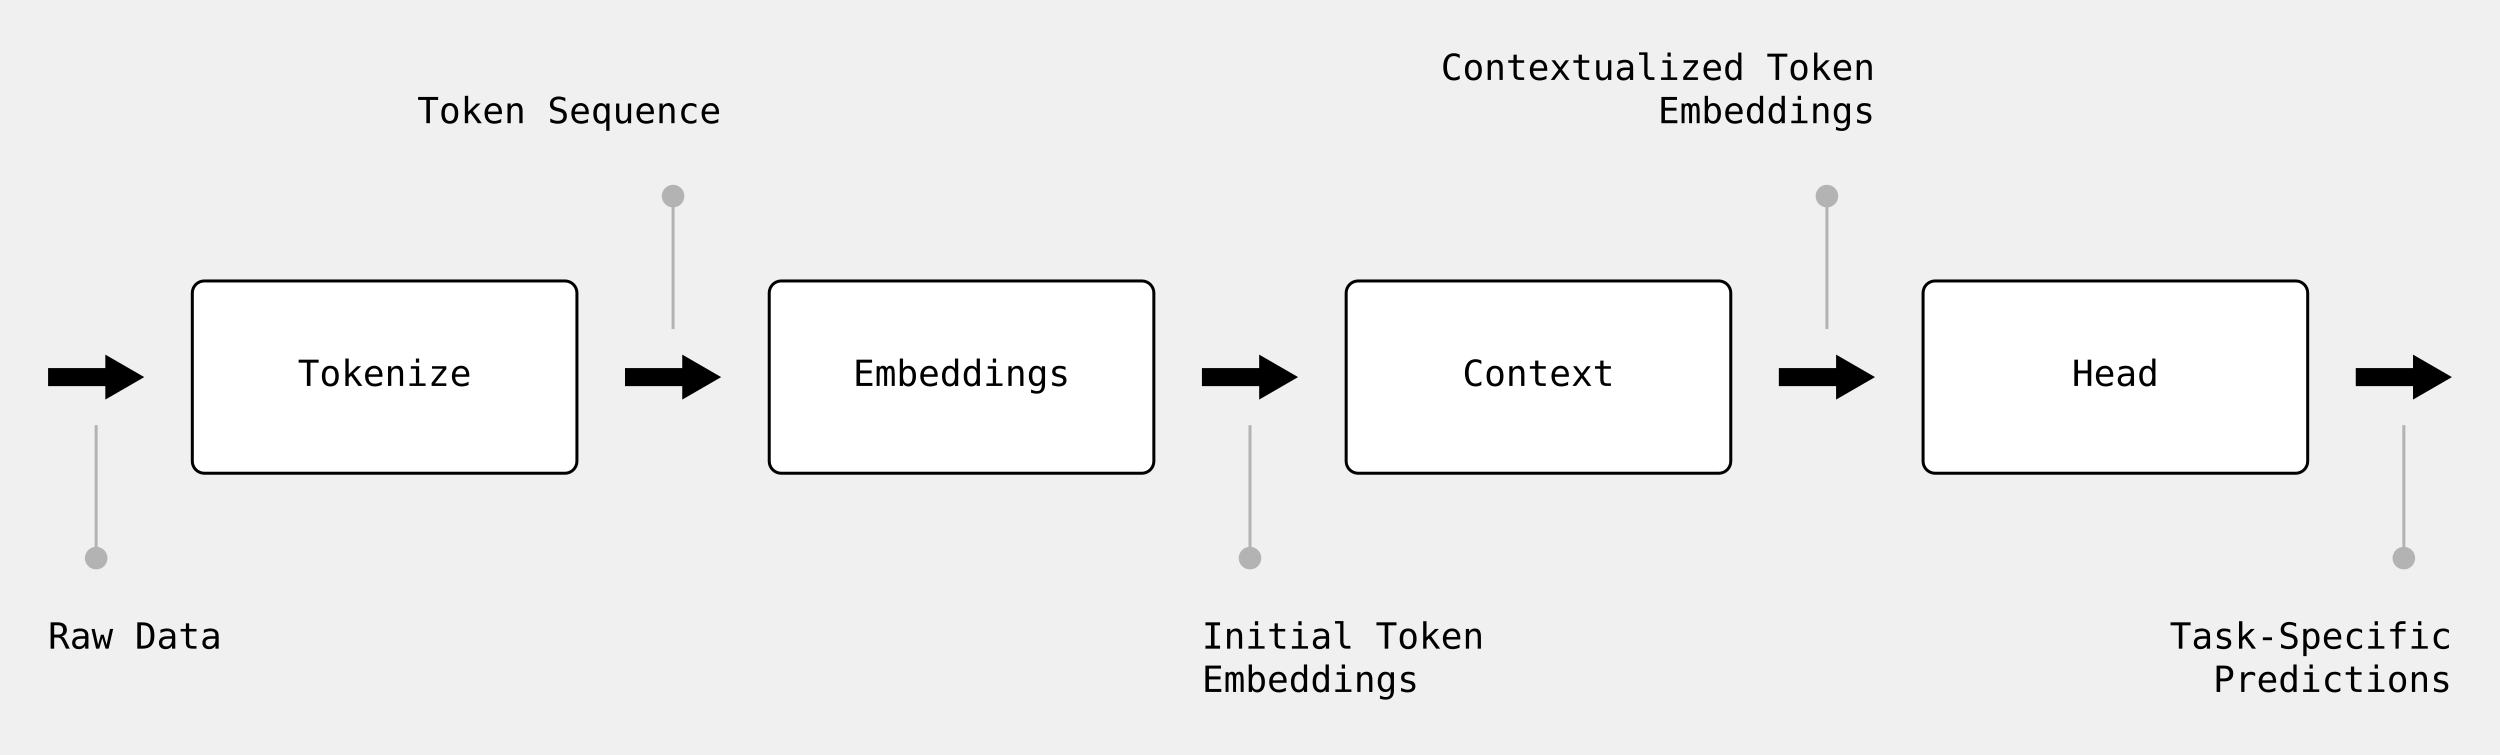
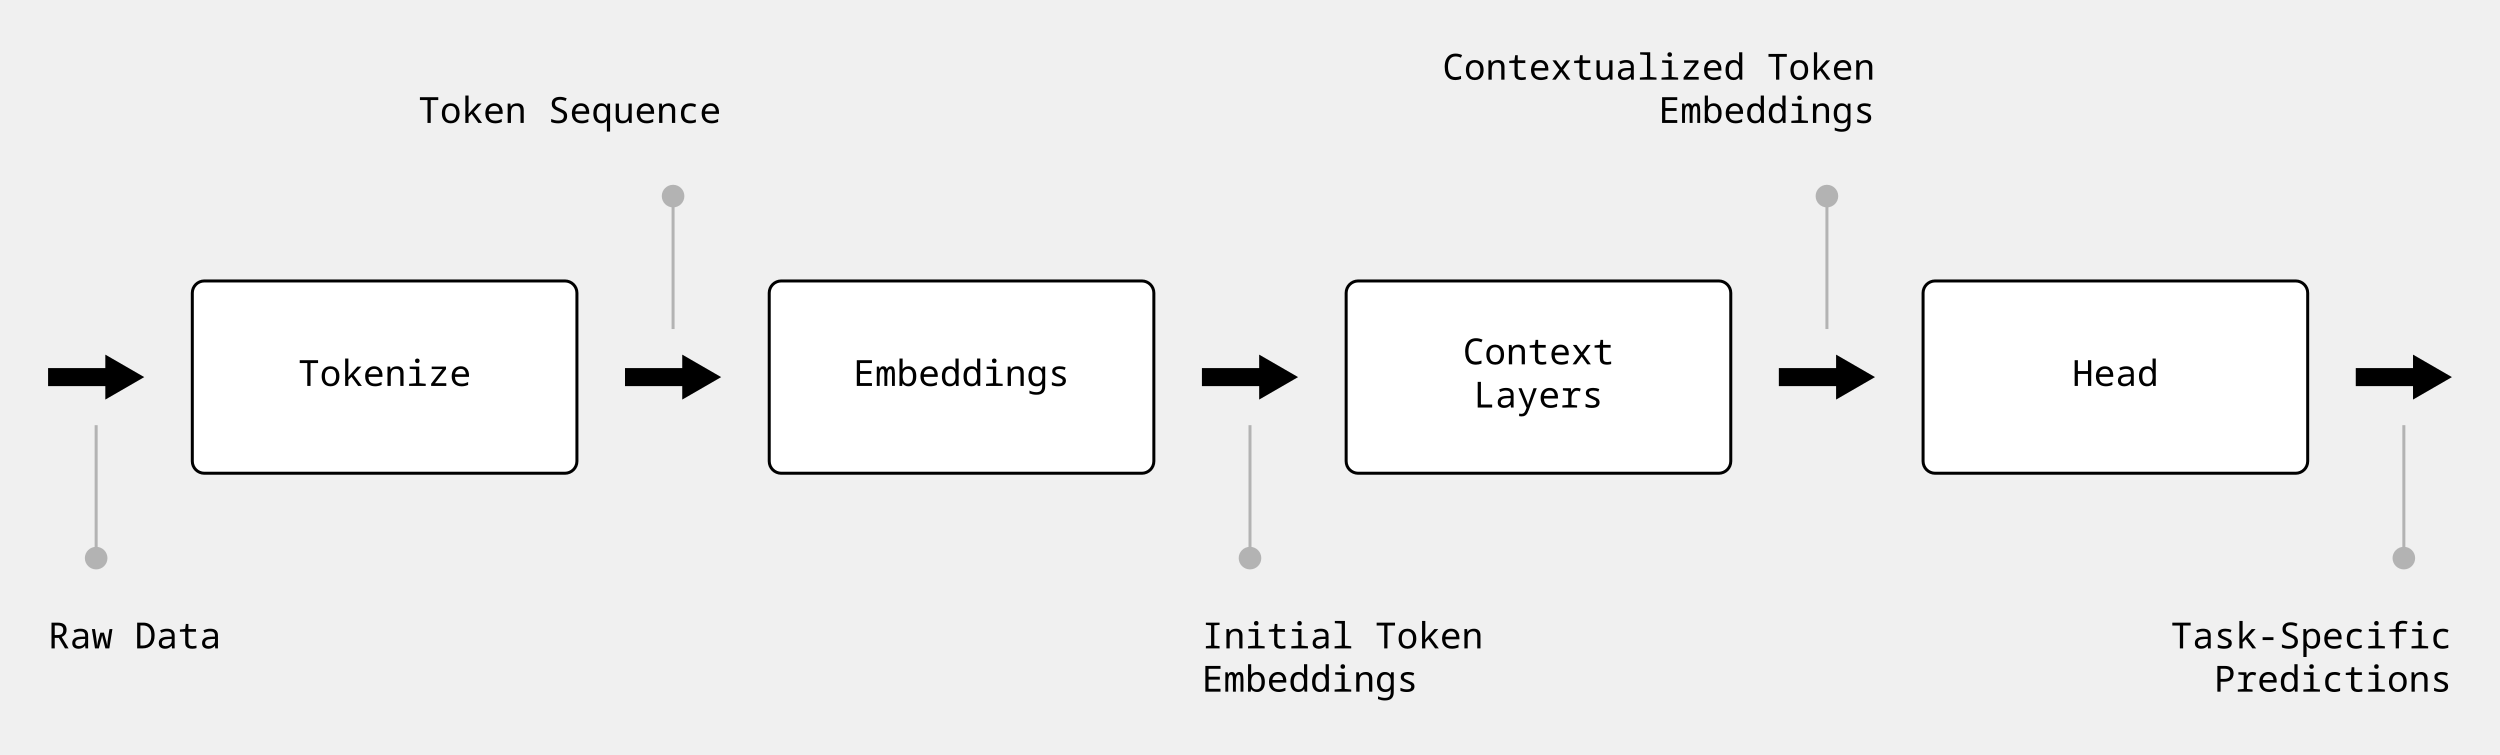
<svg xmlns="http://www.w3.org/2000/svg" id="Layer_1" viewBox="0 0 832 251">
  <defs>
    <style>
      .cls-1 {
        stroke: #b3b3b3;
      }

      .cls-1, .cls-2, .cls-3 {
        stroke-miterlimit: 10;
      }

      .cls-1, .cls-3 {
        fill: none;
      }

      .cls-2 {
        fill: #fff;
      }

      .cls-2, .cls-3 {
        stroke: #000;
      }

      .cls-4 {
-         fill: #b3b3b3;
+         font-family: NotoSansMono-Regular, 'Noto Sans Mono';
+         font-size: 12px;
+         font-variation-settings: 'wght' 400, 'wdth' 100;
      }

      .cls-5 {
-         font-family: DejaVuSansMono, 'DejaVu Sans Mono';
-         font-size: 12px;
+         fill: #b3b3b3;
      }

      .cls-3 {
        stroke-width: 6px;
      }
    </style>
  </defs>
-   <text class="cls-5" transform="translate(722.08 215.87)">
+   <text class="cls-4" transform="translate(722.4 215.78)">
    <tspan x="0" y="0">Task-Specific </tspan>
-     <tspan x="14.45" y="14.4">Predictions</tspan>
+     <tspan x="14.4" y="14.4">Predictions</tspan>
  </text>
-   <text class="cls-5" transform="translate(138.86 41.01)">
+   <text class="cls-4" transform="translate(139.2 40.92)">
    <tspan x="0" y="0">Token Sequence</tspan>
  </text>
-   <text class="cls-5" transform="translate(400 215.87)">
+   <text class="cls-4" transform="translate(400 215.78)">
    <tspan x="0" y="0">Initial Token </tspan>
    <tspan x="0" y="14.4">Embeddings</tspan>
  </text>
-   <text class="cls-5" transform="translate(479.51 26.61)">
+   <text class="cls-4" transform="translate(480 26.52)">
    <tspan x="0" y="0">Contextualized Token </tspan>
-     <tspan x="72.25" y="14.4">Embeddings</tspan>
+     <tspan x="72" y="14.4">Embeddings</tspan>
  </text>
-   <text class="cls-5" transform="translate(16 215.87)">
+   <text class="cls-4" transform="translate(16 215.78)">
    <tspan x="0" y="0">Raw Data</tspan>
  </text>
-   <g>
-     <rect class="cls-2" x="64" y="93.5" width="128" height="64" rx="4" ry="4" />
-     <text class="cls-5" transform="translate(99.1 128.44)">
-       <tspan x="0" y="0">Tokenize</tspan>
-     </text>
-   </g>
-   <g>
-     <rect class="cls-2" x="256" y="93.5" width="128" height="64" rx="4" ry="4" />
-     <text class="cls-5" transform="translate(283.88 128.44)">
-       <tspan x="0" y="0">Embeddings</tspan>
-     </text>
-   </g>
-   <g>
-     <rect class="cls-2" x="448" y="93.5" width="128" height="64" rx="4" ry="4" />
-     <text class="cls-5" transform="translate(486.71 128.44)">
-       <tspan x="0" y="0">Context</tspan>
-     </text>
-   </g>
-   <g>
-     <rect class="cls-2" x="640" y="93.5" width="128" height="64" rx="4" ry="4" />
-     <text class="cls-5" transform="translate(689.55 128.44)">
-       <tspan x="0" y="0">Head</tspan>
-     </text>
-   </g>
+   <rect class="cls-2" x="64" y="93.5" width="128" height="64" rx="4" ry="4" />
+   <text class="cls-4" transform="translate(99.2 128.44)">
+     <tspan x="0" y="0">Tokenize</tspan>
+   </text>
+   <rect class="cls-2" x="256" y="93.5" width="128" height="64" rx="4" ry="4" />
+   <text class="cls-4" transform="translate(284 128.44)">
+     <tspan x="0" y="0">Embeddings</tspan>
+   </text>
+   <rect class="cls-2" x="448" y="93.5" width="128" height="64" rx="4" ry="4" />
+   <text class="cls-4" transform="translate(486.8 121.24)">
+     <tspan x="0" y="0">Context</tspan>
+     <tspan x="3.6" y="14.4">Layers</tspan>
+   </text>
+   <rect class="cls-2" x="640" y="93.5" width="128" height="64" rx="4" ry="4" />
+   <text class="cls-4" transform="translate(689.6 128.44)">
+     <tspan x="0" y="0">Head</tspan>
+   </text>
  <g>
    <line class="cls-3" x1="16" y1="125.5" x2="37.24" y2="125.5" />
    <polygon points="35.05 132.98 48 125.5 35.05 118.02 35.05 132.98" />
  </g>
  <g>
    <line class="cls-1" x1="224" y1="65.07" x2="224" y2="109.5" />
-     <path class="cls-4" d="M220.24,65.26c0-2.08,1.68-3.76,3.76-3.76s3.76,1.68,3.76,3.76-1.68,3.76-3.76,3.76-3.76-1.68-3.76-3.76Z" />
+     <path class="cls-5" d="M220.24,65.26c0-2.08,1.68-3.76,3.76-3.76s3.76,1.68,3.76,3.76-1.68,3.76-3.76,3.76-3.76-1.68-3.76-3.76Z" />
  </g>
  <g>
    <line class="cls-1" x1="416" y1="185.93" x2="416" y2="141.5" />
-     <path class="cls-4" d="M419.76,185.74c0,2.08-1.68,3.76-3.76,3.76s-3.76-1.68-3.76-3.76,1.68-3.76,3.76-3.76,3.76,1.68,3.76,3.76Z" />
+     <path class="cls-5" d="M419.76,185.74c0,2.08-1.68,3.76-3.76,3.76s-3.76-1.68-3.76-3.76,1.68-3.76,3.76-3.76,3.76,1.68,3.76,3.76Z" />
  </g>
  <g>
    <line class="cls-1" x1="800" y1="185.93" x2="800" y2="141.5" />
-     <path class="cls-4" d="M803.76,185.74c0,2.08-1.68,3.76-3.76,3.76s-3.76-1.68-3.76-3.76,1.68-3.76,3.76-3.76,3.76,1.68,3.76,3.76Z" />
+     <path class="cls-5" d="M803.76,185.74c0,2.08-1.68,3.76-3.76,3.76s-3.76-1.68-3.76-3.76,1.68-3.76,3.76-3.76,3.76,1.68,3.76,3.76Z" />
  </g>
  <g>
    <line class="cls-1" x1="608" y1="65.07" x2="608" y2="109.5" />
-     <path class="cls-4" d="M604.24,65.26c0-2.08,1.68-3.76,3.76-3.76s3.76,1.68,3.76,3.76-1.68,3.76-3.76,3.76-3.76-1.68-3.76-3.76Z" />
+     <path class="cls-5" d="M604.24,65.26c0-2.08,1.68-3.76,3.76-3.76s3.76,1.68,3.76,3.76-1.68,3.76-3.76,3.76-3.76-1.68-3.76-3.76Z" />
  </g>
  <g>
    <line class="cls-3" x1="208" y1="125.5" x2="229.24" y2="125.5" />
    <polygon points="227.05 132.98 240 125.5 227.05 118.02 227.05 132.98" />
  </g>
  <g>
    <line class="cls-3" x1="400" y1="125.5" x2="421.24" y2="125.5" />
    <polygon points="419.05 132.98 432 125.5 419.05 118.02 419.05 132.98" />
  </g>
  <g>
    <line class="cls-3" x1="592" y1="125.5" x2="613.24" y2="125.5" />
    <polygon points="611.05 132.98 624 125.5 611.05 118.02 611.05 132.98" />
  </g>
  <g>
    <line class="cls-3" x1="784" y1="125.5" x2="805.24" y2="125.5" />
    <polygon points="803.05 132.98 816 125.5 803.05 118.02 803.05 132.98" />
  </g>
  <g>
    <line class="cls-1" x1="32" y1="185.93" x2="32" y2="141.5" />
-     <path class="cls-4" d="M35.76,185.74c0,2.08-1.68,3.76-3.76,3.76s-3.76-1.68-3.76-3.76,1.68-3.76,3.76-3.76,3.76,1.68,3.76,3.76Z" />
+     <path class="cls-5" d="M35.76,185.74c0,2.08-1.68,3.76-3.76,3.76s-3.76-1.68-3.76-3.76,1.68-3.76,3.76-3.76,3.76,1.68,3.76,3.76Z" />
  </g>
</svg>
